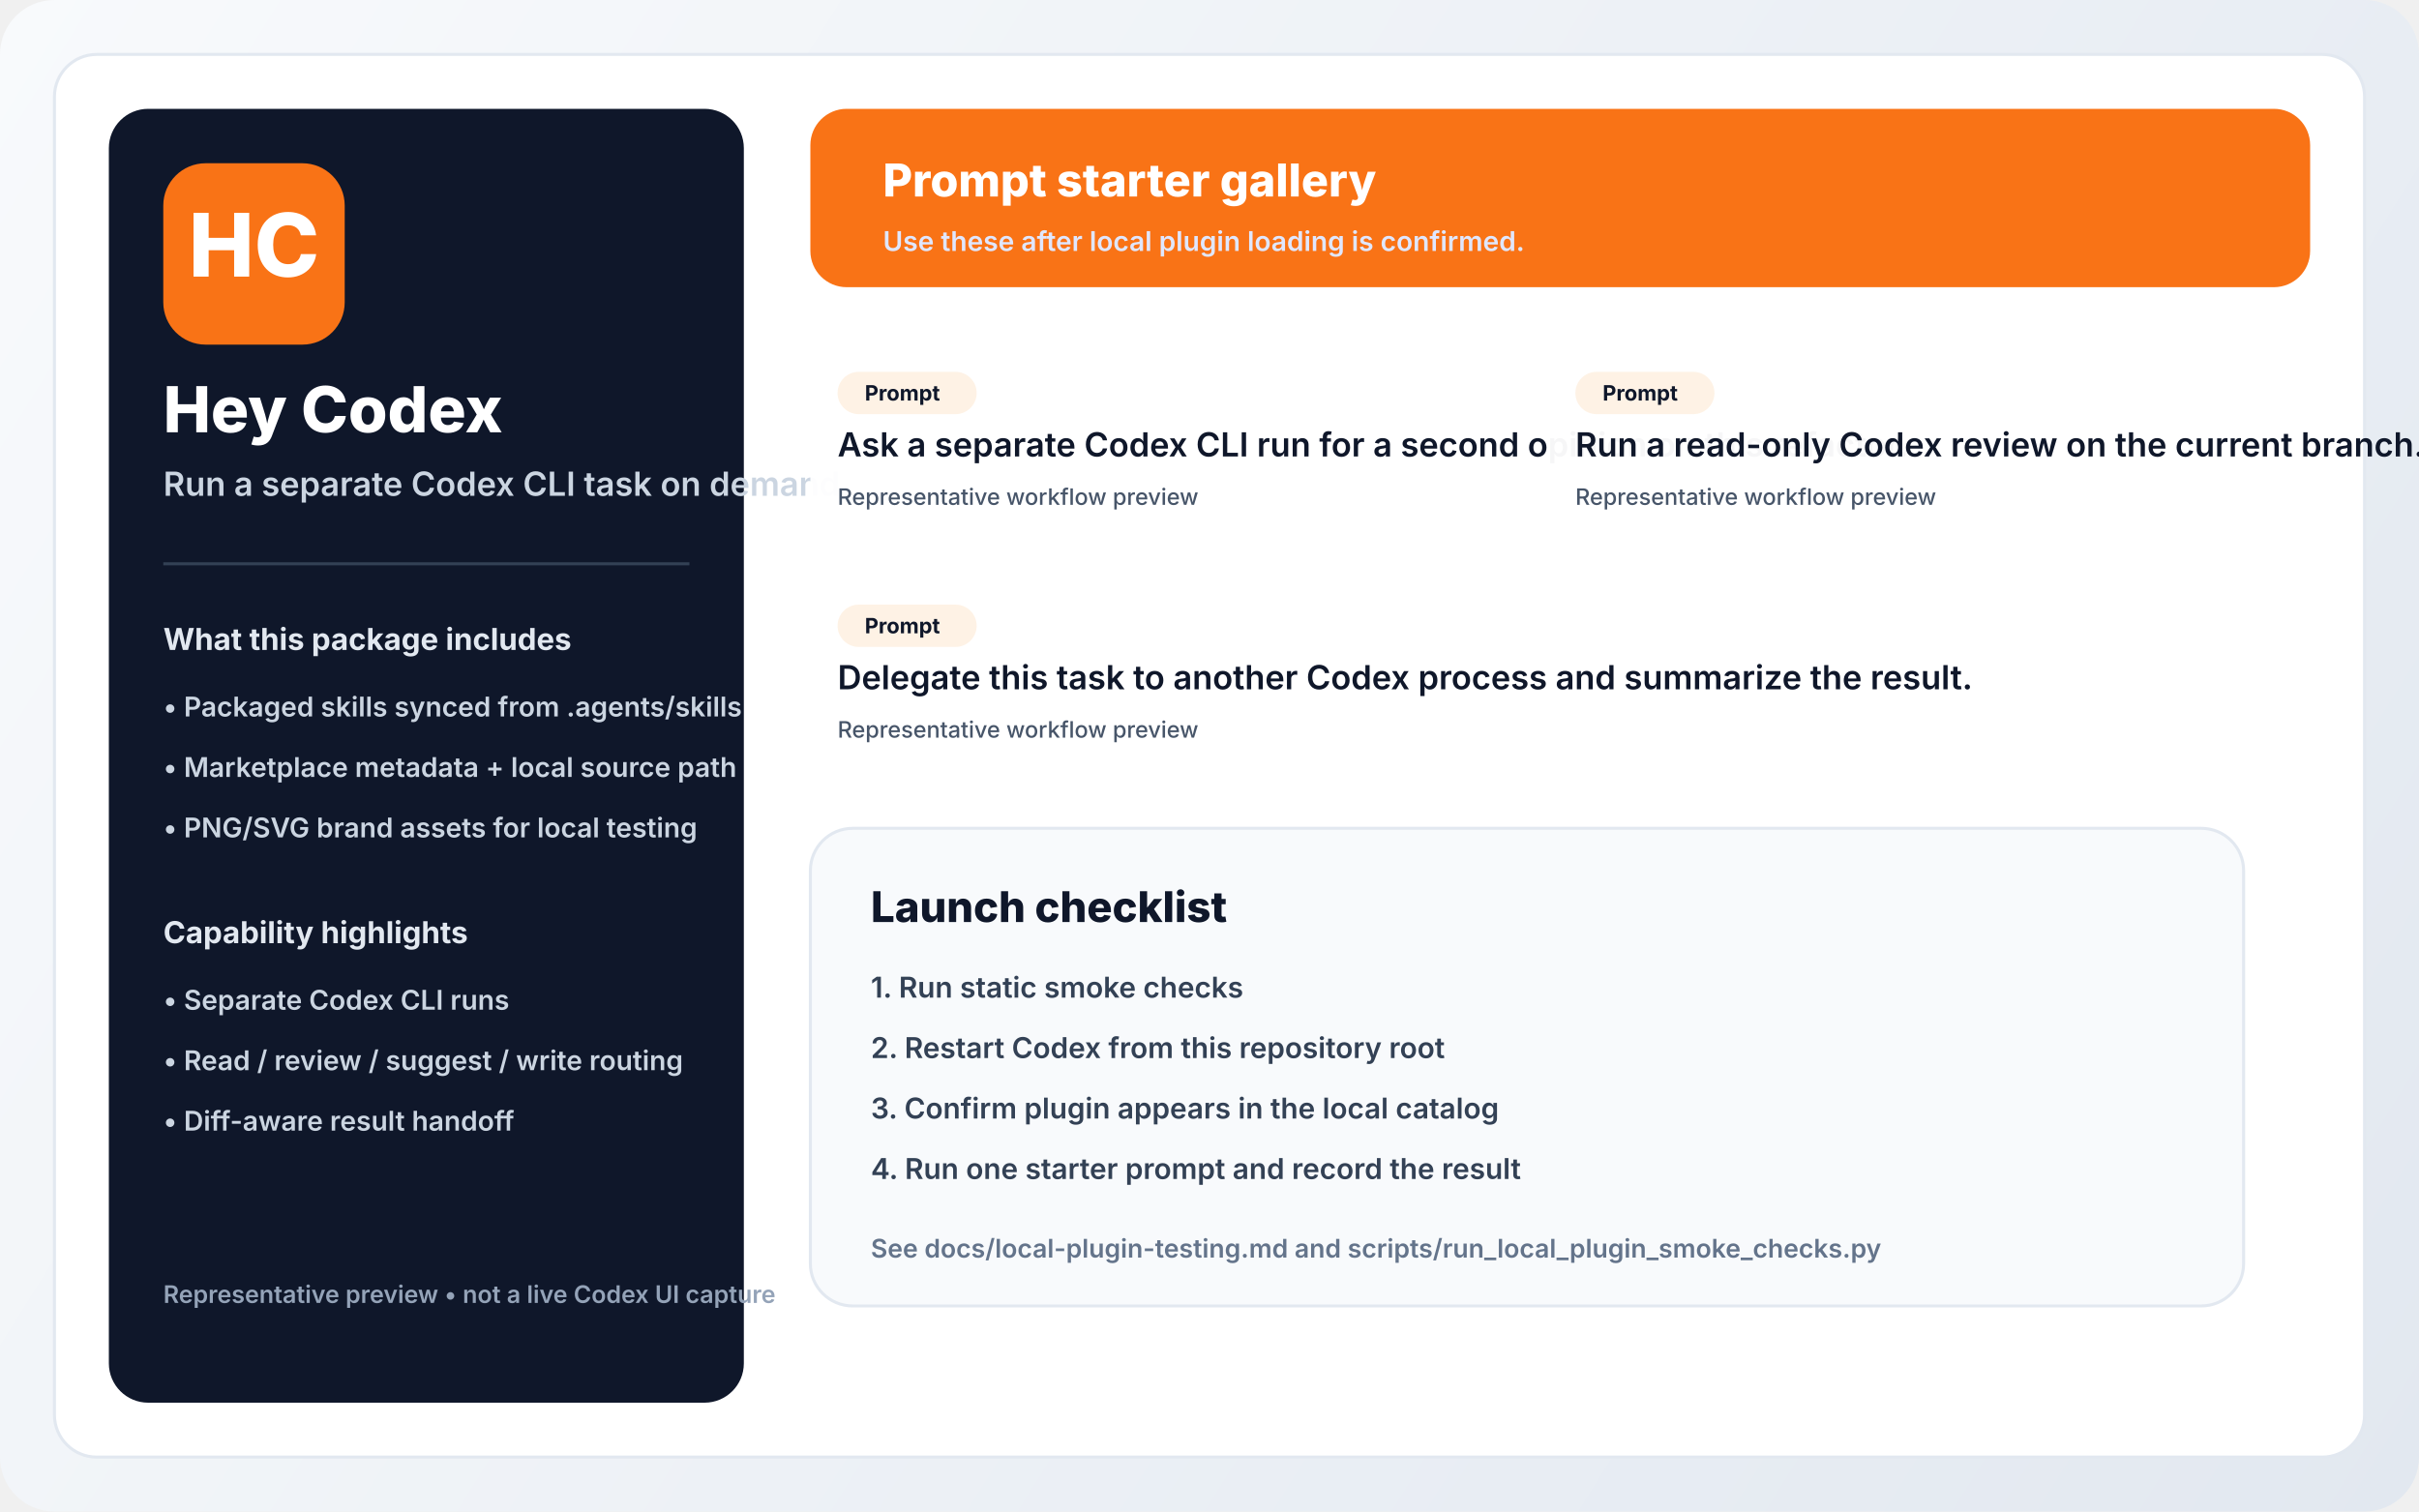
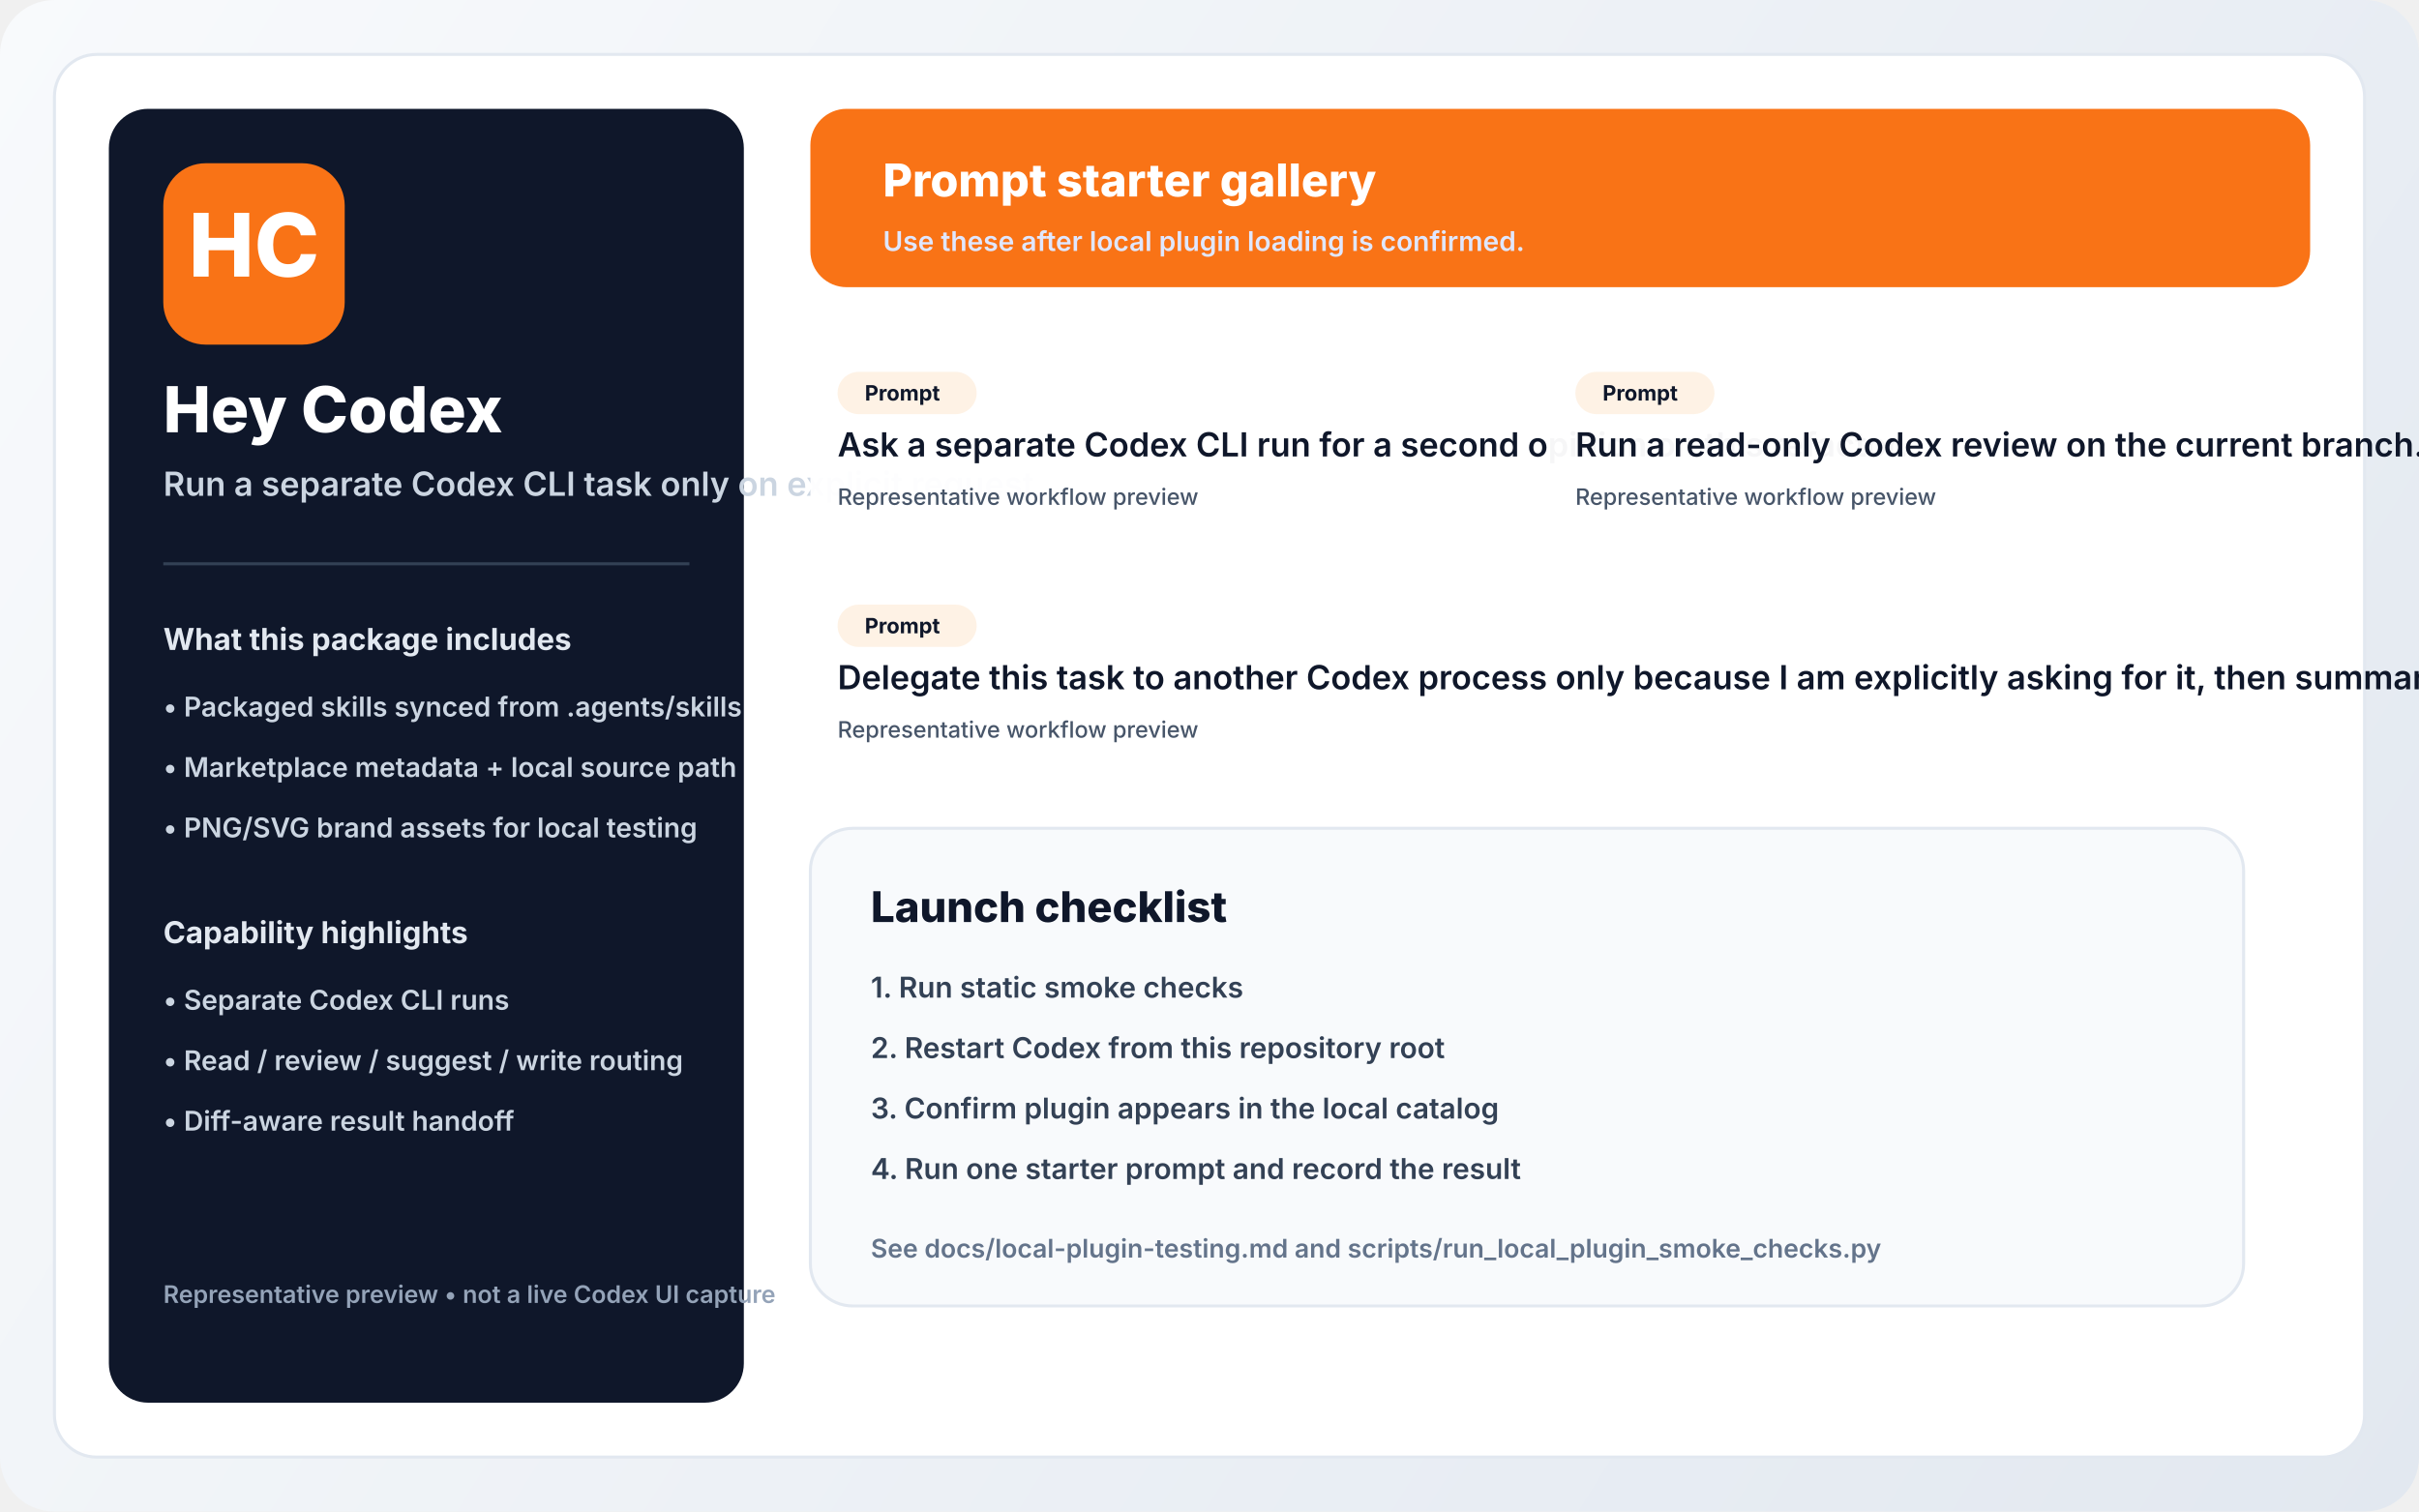
<svg xmlns="http://www.w3.org/2000/svg" width="1600" height="1000" viewBox="0 0 1600 1000" fill="none">
  <defs>
    <linearGradient id="bg" x1="0" y1="0" x2="1600" y2="1000" gradientUnits="userSpaceOnUse">
      <stop stop-color="#F8FAFC" />
      <stop offset="1" stop-color="#E2E8F0" />
    </linearGradient>
  </defs>
  <rect width="1600" height="1000" rx="36" fill="url(#bg)" />
  <rect x="36" y="36" width="1528" height="928" rx="28" fill="white" stroke="#E2E8F0" stroke-width="2" />
  <rect x="72" y="72" width="420" height="856" rx="26" fill="#0F172A" />
  <rect x="108" y="108" width="120" height="120" rx="28" fill="#F97316" />
  <text x="168" y="183" text-anchor="middle" font-family="Inter, SF Pro Display, Arial, sans-serif" font-size="58" font-weight="800" fill="white">HC</text>
  <text x="108" y="286" font-family="Inter, SF Pro Display, Arial, sans-serif" font-size="42" font-weight="800" fill="white">Hey Codex</text>
-   <text x="108" y="328" font-family="Inter, SF Pro Display, Arial, sans-serif" font-size="22" font-weight="600" fill="#CBD5E1">Run a separate Codex CLI task on demand</text>
+   <text x="108" y="328" font-family="Inter, SF Pro Display, Arial, sans-serif" font-size="22" font-weight="600" fill="#CBD5E1">Run a separate Codex CLI task only on explicit request</text>
  <rect x="108" y="372" width="348" height="2" fill="#334155" />
  <text x="108" y="430" font-family="Inter, SF Pro Display, Arial, sans-serif" font-size="20" font-weight="700" fill="#E2E8F0">What this package includes</text>
  <text x="108" y="474" font-family="Inter, SF Pro Display, Arial, sans-serif" font-size="18" font-weight="600" fill="#CBD5E1">• Packaged skills synced from .agents/skills</text>
  <text x="108" y="514" font-family="Inter, SF Pro Display, Arial, sans-serif" font-size="18" font-weight="600" fill="#CBD5E1">• Marketplace metadata + local source path</text>
  <text x="108" y="554" font-family="Inter, SF Pro Display, Arial, sans-serif" font-size="18" font-weight="600" fill="#CBD5E1">• PNG/SVG brand assets for local testing</text>
  <text x="108" y="624" font-family="Inter, SF Pro Display, Arial, sans-serif" font-size="20" font-weight="700" fill="#E2E8F0">Capability highlights</text>
  <text x="108" y="668" font-family="Inter, SF Pro Display, Arial, sans-serif" font-size="18" font-weight="600" fill="#CBD5E1">• Separate Codex CLI runs</text>
  <text x="108" y="708" font-family="Inter, SF Pro Display, Arial, sans-serif" font-size="18" font-weight="600" fill="#CBD5E1">• Read / review / suggest / write routing</text>
  <text x="108" y="748" font-family="Inter, SF Pro Display, Arial, sans-serif" font-size="18" font-weight="600" fill="#CBD5E1">• Diff-aware result handoff</text>
  <text x="108" y="862" font-family="Inter, SF Pro Display, Arial, sans-serif" font-size="16" font-weight="600" fill="#94A3B8">Representative preview • not a live Codex UI capture</text>
  <rect x="536" y="72" width="992" height="118" rx="24" fill="#F97316" />
  <text x="584" y="130" font-family="Inter, SF Pro Display, Arial, sans-serif" font-size="30" font-weight="800" fill="white">Prompt starter gallery</text>
  <text x="584" y="166" font-family="Inter, SF Pro Display, Arial, sans-serif" font-size="18" font-weight="600" fill="#E0E7FF">Use these after local plugin loading is confirmed.</text>
  <rect x="536" y="228" width="460" height="126" rx="22" fill="white" fill-opacity="0.96" />
  <rect x="554" y="246" width="92" height="28" rx="14" fill="#FDBA74" fill-opacity="0.18" />
  <text x="572" y="265" font-family="Inter, SF Pro Display, Arial, sans-serif" font-size="14" font-weight="700" fill="#0F172A">Prompt</text>
  <text x="554" y="302" font-family="Inter, SF Pro Display, Arial, sans-serif" font-size="22" font-weight="600" fill="#0F172A">Ask a separate Codex CLI run for a second opinion on this refactor.</text>
  <text x="554" y="334" font-family="Inter, SF Pro Display, Arial, sans-serif" font-size="15" font-weight="500" fill="#475569">Representative workflow preview</text>
  <rect x="1024" y="228" width="460" height="126" rx="22" fill="white" fill-opacity="0.96" />
  <rect x="1042" y="246" width="92" height="28" rx="14" fill="#FDBA74" fill-opacity="0.18" />
  <text x="1060" y="265" font-family="Inter, SF Pro Display, Arial, sans-serif" font-size="14" font-weight="700" fill="#0F172A">Prompt</text>
  <text x="1042" y="302" font-family="Inter, SF Pro Display, Arial, sans-serif" font-size="22" font-weight="600" fill="#0F172A">Run a read-only Codex review on the current branch.</text>
  <text x="1042" y="334" font-family="Inter, SF Pro Display, Arial, sans-serif" font-size="15" font-weight="500" fill="#475569">Representative workflow preview</text>
  <rect x="536" y="382" width="948" height="126" rx="22" fill="white" fill-opacity="0.96" />
  <rect x="554" y="400" width="92" height="28" rx="14" fill="#FDBA74" fill-opacity="0.18" />
  <text x="572" y="419" font-family="Inter, SF Pro Display, Arial, sans-serif" font-size="14" font-weight="700" fill="#0F172A">Prompt</text>
-   <text x="554" y="456" font-family="Inter, SF Pro Display, Arial, sans-serif" font-size="22" font-weight="600" fill="#0F172A">Delegate this task to another Codex process and summarize the result.</text>
+   <text x="554" y="456" font-family="Inter, SF Pro Display, Arial, sans-serif" font-size="22" font-weight="600" fill="#0F172A">Delegate this task to another Codex process only because I am explicitly asking for it, then summarize the result.</text>
  <text x="554" y="488" font-family="Inter, SF Pro Display, Arial, sans-serif" font-size="15" font-weight="500" fill="#475569">Representative workflow preview</text>
  <rect x="536" y="548" width="948" height="316" rx="28" fill="#F8FAFC" stroke="#E2E8F0" stroke-width="2" />
  <text x="576" y="610" font-family="Inter, SF Pro Display, Arial, sans-serif" font-size="28" font-weight="800" fill="#0F172A">Launch checklist</text>
  <text x="576" y="660" font-family="Inter, SF Pro Display, Arial, sans-serif" font-size="19" font-weight="600" fill="#334155">1. Run static smoke checks</text>
  <text x="576" y="700" font-family="Inter, SF Pro Display, Arial, sans-serif" font-size="19" font-weight="600" fill="#334155">2. Restart Codex from this repository root</text>
  <text x="576" y="740" font-family="Inter, SF Pro Display, Arial, sans-serif" font-size="19" font-weight="600" fill="#334155">3. Confirm plugin appears in the local catalog</text>
  <text x="576" y="780" font-family="Inter, SF Pro Display, Arial, sans-serif" font-size="19" font-weight="600" fill="#334155">4. Run one starter prompt and record the result</text>
  <text x="576" y="832" font-family="Inter, SF Pro Display, Arial, sans-serif" font-size="17" font-weight="600" fill="#64748B">See docs/local-plugin-testing.md and scripts/run_local_plugin_smoke_checks.py</text>
</svg>
